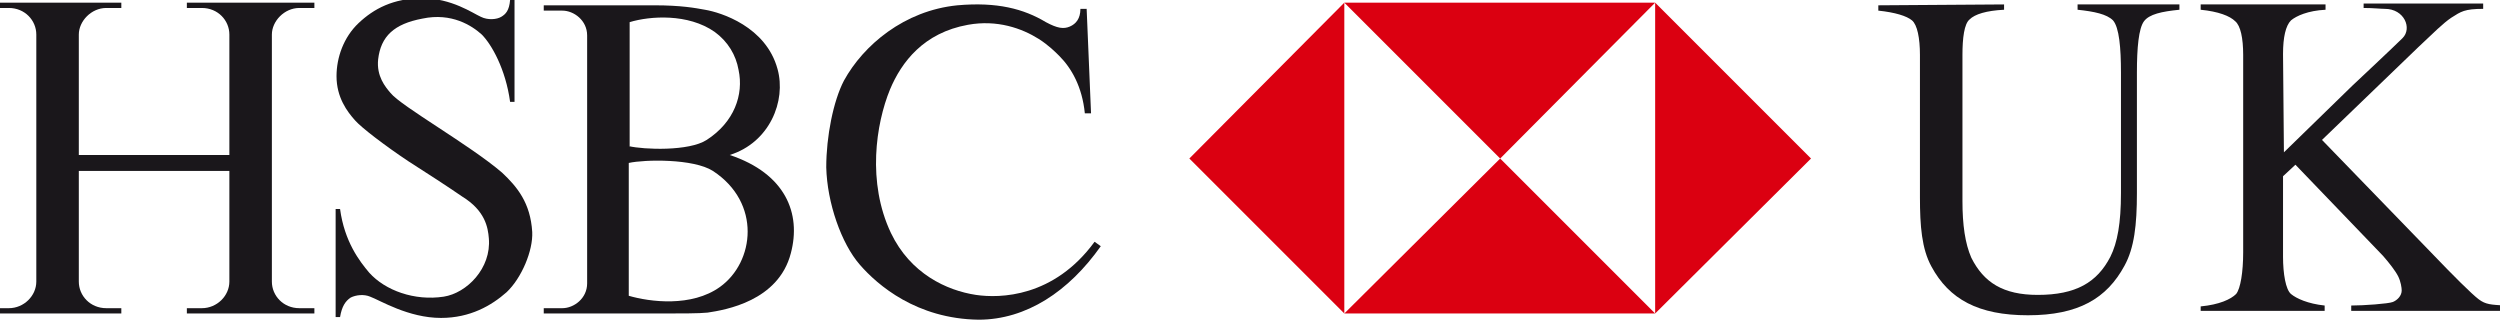
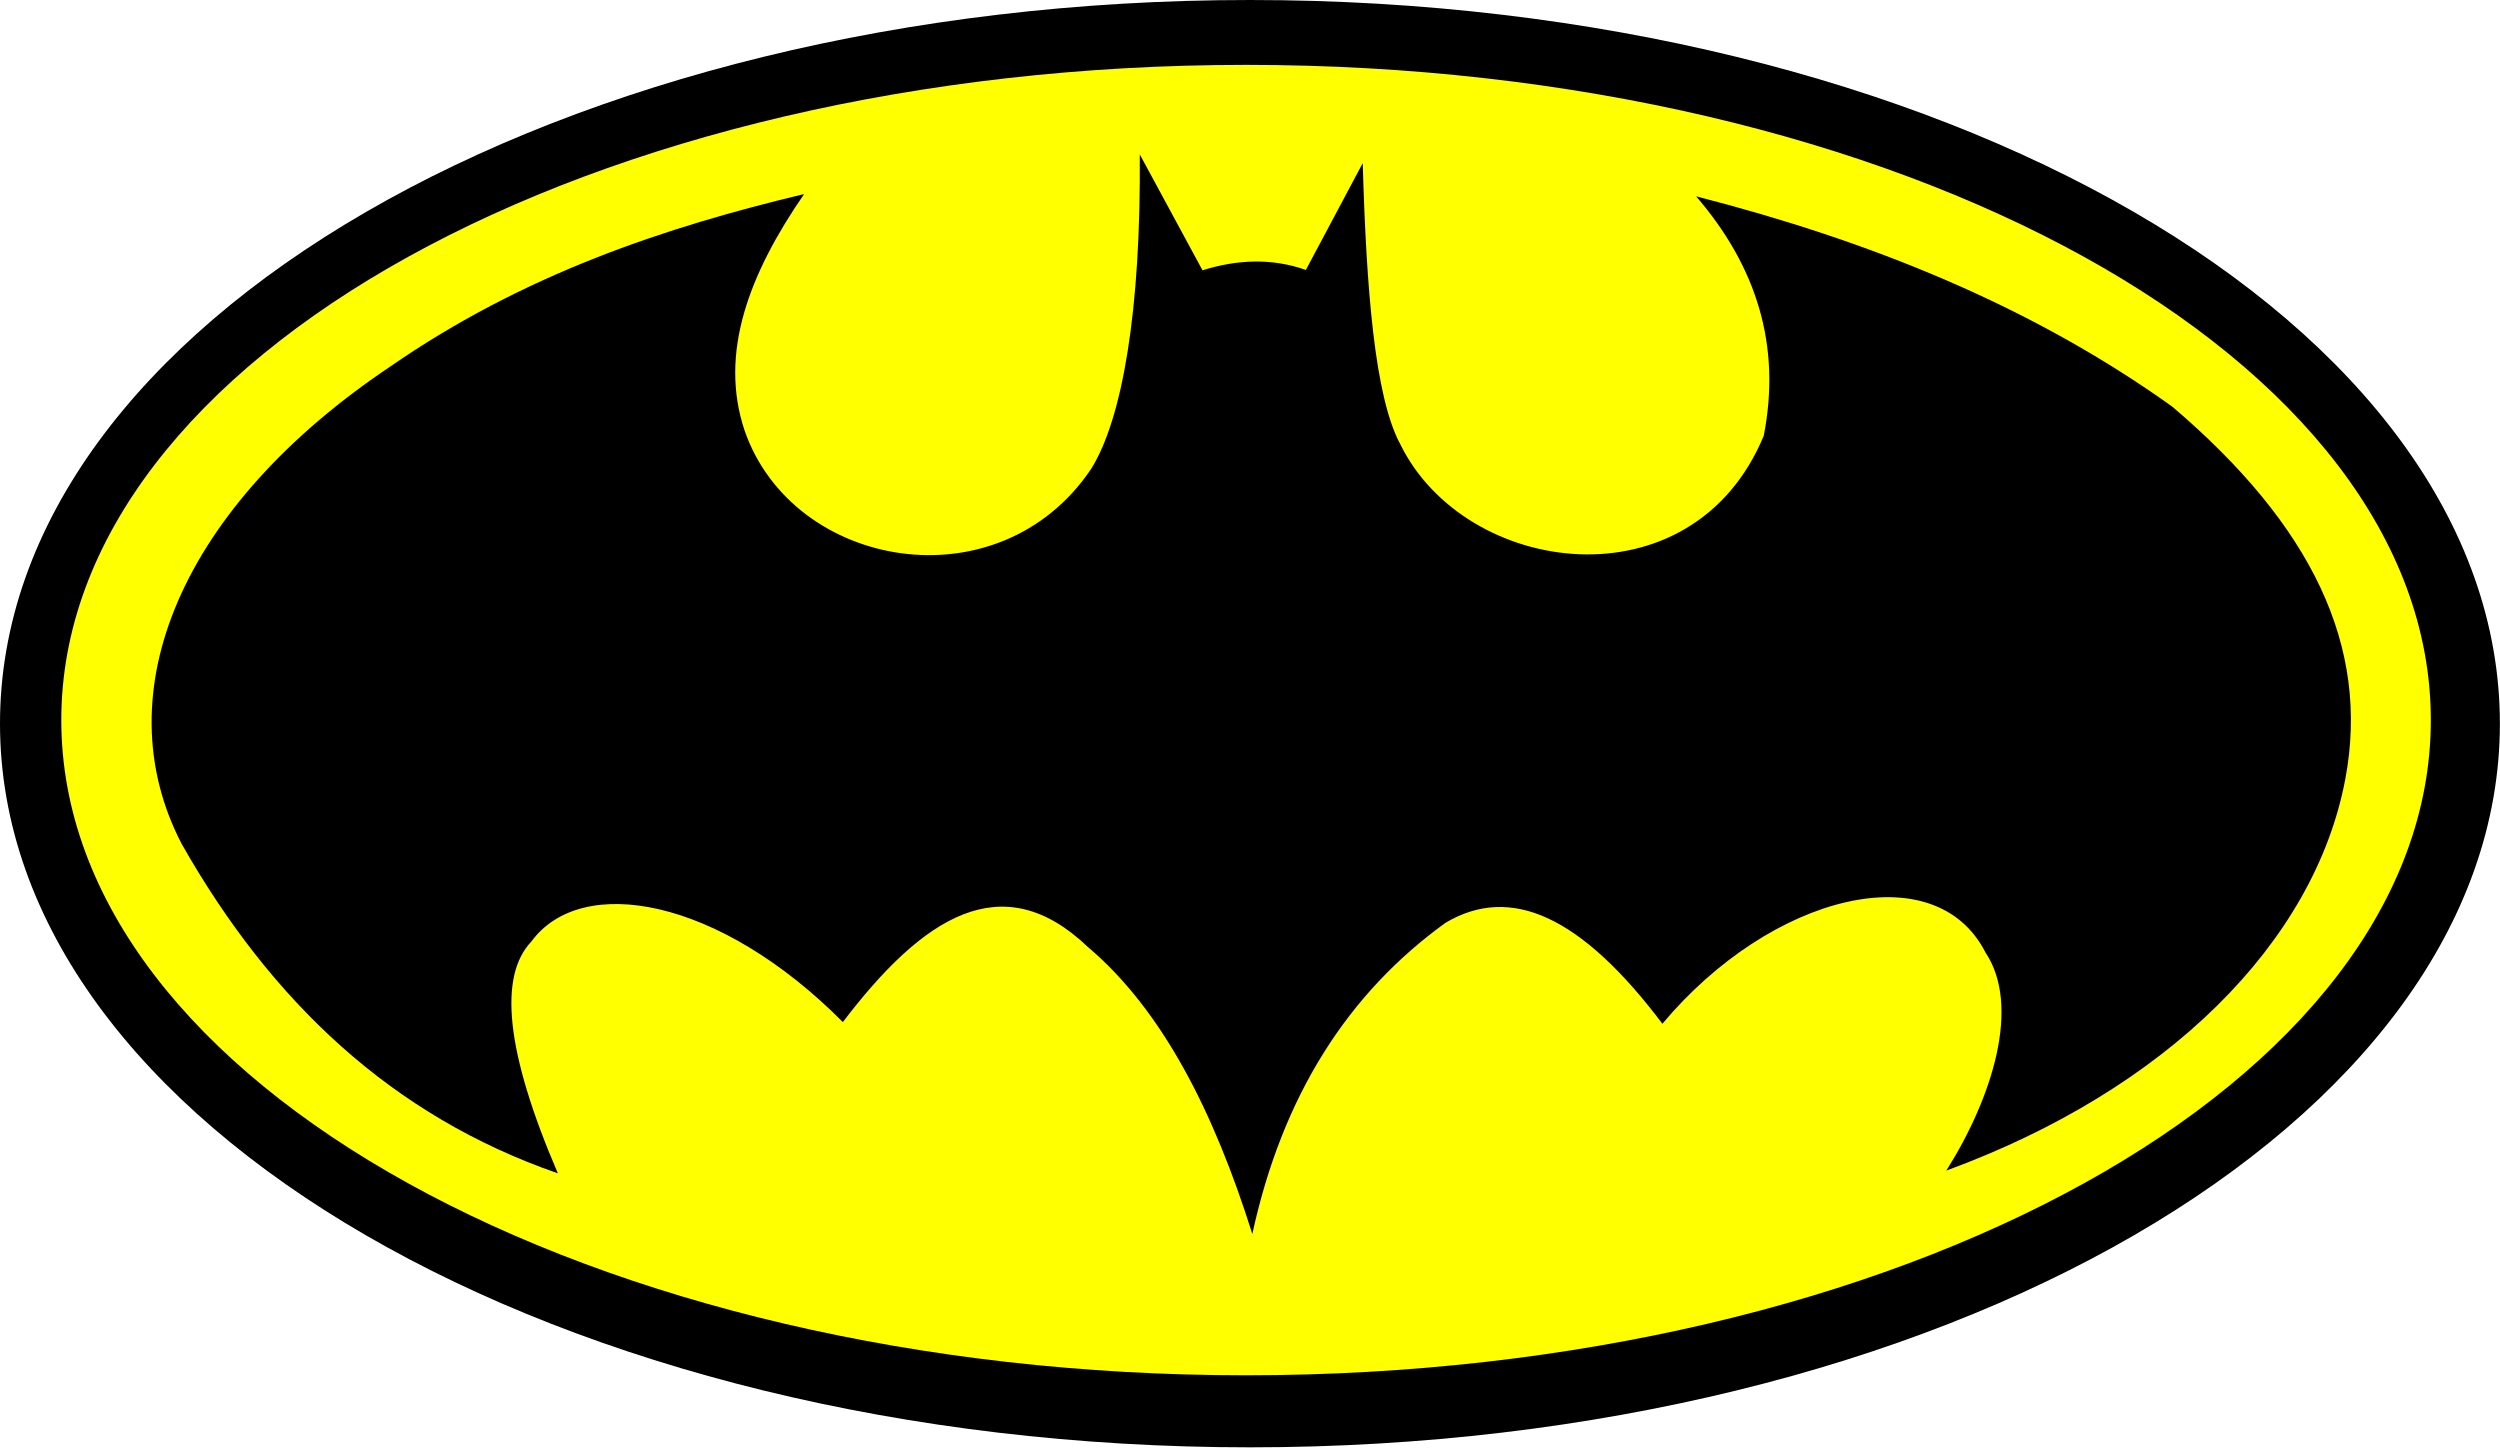
- <svg xmlns="http://www.w3.org/2000/svg" version="1.1" x="0px" y="0px" viewBox="36.3 36 282.3 36.3" xml:space="preserve">
-   <style type="text/css">
- 	.st2{fill-rule:evenodd;clip-rule:evenodd;fill:#1A171B;}
- 	.st3{fill-rule:evenodd;clip-rule:evenodd;fill:#DB0011;}
- 	.st4{fill:#1A171B;}
- </style>
-   <g id="Layer_1">
-     <g>
-       <g>
-         <g>
-           <g>
-             <path class="st2" d="M62.2,55.3c0,0,0,12.5,0,12.5c0,1.6-1.4,3-3.1,3h-1.7v0.6h14.4v-0.6h-1.7c-1.8,0-3.1-1.4-3.1-3V55.1V39.9       c0-1.5,1.4-3,3.1-3h1.7v-0.6H57.4v0.6h1.7c1.8,0,3.1,1.4,3.1,3v13.6h-17V39.9c0-1.5,1.4-3,3.1-3H50v-0.6H35.6v0.6h1.7       c1.8,0,3.1,1.4,3.1,3v15.2v12.7c0,1.6-1.4,3-3.1,3h-1.7v0.6H50v-0.6h-1.7c-1.8,0-3.1-1.4-3.1-3c0,0,0-12.5,0-12.5H62.2z" />
-             <path class="st2" d="M96.4,62.2c0.1,2.1-1.2,5.2-2.9,6.8c-1.7,1.5-4.1,2.9-7.4,2.9c-3.7,0-6.9-2-8-2.4       c-0.7-0.3-1.6-0.2-2.2,0.1c-0.6,0.4-1,1-1.2,2.2h-0.5V59.6h0.5c0.5,3.7,2.2,5.9,3.3,7.2c1.8,2,5.1,3.2,8.4,2.7       c2.6-0.4,5.4-3.2,5.1-6.6c-0.1-1.2-0.4-3.1-3-4.7c-1.6-1.1-3.9-2.6-6.1-4c-2.7-1.8-5.3-3.8-6-4.6c-0.9-1-2.1-2.6-2.1-5       c0-2.1,0.8-4.4,2.5-6c1.7-1.6,3.9-2.8,7.2-2.8c3.3,0,5.7,1.7,6.6,2.1c0.8,0.4,1.8,0.3,2.3,0c0.5-0.3,0.9-0.7,1-1.9h0.5v11.5       h-0.5c-0.5-3.7-2.1-6.5-3.2-7.6c-1.1-1-3.4-2.5-6.7-1.8c-3.2,0.6-4.7,2-5,4.6c-0.2,1.9,0.8,3.1,1.4,3.8c1.2,1.5,9,5.9,12.6,9       C94.7,57.1,96.2,58.9,96.4,62.2z" />
-             <path class="st2" d="M107.3,69.4c2.4,0.7,7.1,1.3,10.3-1c3.9-2.8,4.7-9.5-0.8-13.1c-2.2-1.4-7.7-1.3-9.5-0.9V69.4z M107.3,52.5       c1.7,0.4,6.8,0.6,8.8-0.7c3.1-2,4.2-5.1,3.6-7.9c-0.3-1.7-1.2-3.2-2.7-4.3c-3-2.1-7.3-1.8-9.6-1.1V52.5z M118.7,53.5       c6.3,2.1,8.1,6.6,6.9,11.1c-1.4,5.4-7.4,6.4-9.4,6.7c-0.9,0.1-3.1,0.1-5.4,0.1c-4,0-9,0-13.1,0v-0.6h2.1c1.3,0,2.8-1.1,2.8-2.8       v-28c0-1.7-1.5-2.8-2.8-2.8h-2.1v-0.6h12.5c3,0,4.6,0.3,5.7,0.5c1.8,0.3,6.9,1.9,8.2,6.7C125.1,47.4,123.2,52.1,118.7,53.5z" />
-             <path class="st2" d="M159,36.9l0.5,11.9l-0.7,0c-0.3-3-1.5-5.1-2.9-6.5c-0.4-0.4-1.2-1.2-2.3-1.9c-1.9-1.2-4.7-2.2-8-1.6       c-5,0.9-7.5,4.2-8.8,7.3c-1.6,3.9-2.6,10.5,0.1,16.2c2.2,4.6,6.3,6.5,9.6,7c2.7,0.4,8.8,0.3,13.4-6l0.7,0.5       c-3.6,5.1-8.4,8.3-13.8,8.3c-7-0.1-11.4-3.9-13.4-6.2c-2.1-2.4-3.7-7-3.8-11c0-3.5,0.8-7.5,2-9.8c2.2-4,6.8-7.9,12.8-8.5       c4.5-0.4,7.5,0.4,10,1.9c1.3,0.7,2,0.8,2.7,0.5c0.7-0.3,1.2-0.9,1.2-2H159z" />
-             <polygon class="st3" points="170.6,53.9 188.1,71.4 188.1,36.3      " />
-             <polygon class="st3" points="188.1,71.4 223.2,71.4 205.7,53.9      " />
-             <polygon class="st3" points="205.7,53.9 223.2,36.3 188.1,36.3      " />
-             <polygon class="st3" points="223.2,36.3 223.2,71.4 240.8,53.9      " />
-           </g>
-           <g>
-             <path class="st4" d="M262.6,36.5v0.6c-2,0.1-3.3,0.5-3.9,1.1c-0.6,0.5-0.8,2.1-0.8,4l0,16.5c0,2.7,0.3,4.8,1,6.4       c1.4,2.8,3.6,4.2,7.5,4.2c4.3,0,6.7-1.4,8.2-4.3c0.8-1.6,1.2-3.8,1.2-7.2V44.2c0-2.8-0.2-5.1-0.9-5.9c-0.7-0.7-2.1-1-4-1.2       l0-0.6h11.5l0,0.6c-2,0.2-3.4,0.5-4,1.3c-0.6,0.8-0.8,3-0.8,5.8v13.6c0,3.6-0.3,6.2-1.4,8.2c-2,3.7-5.2,5.6-10.9,5.6       c-5.6,0-8.9-1.8-10.9-5.5c-1.1-2-1.3-4.6-1.3-7.8l0-16.1c0-1.9-0.3-3.4-0.9-3.9c-0.6-0.5-1.9-0.9-3.8-1.1v-0.6L262.6,36.5z" />
-             <path class="st4" d="M284.8,70.6c2.1-0.2,3.4-0.8,4-1.4c0.5-0.6,0.8-2.5,0.8-4.7V42.2c0-1.9-0.3-3.3-0.9-3.8       c-0.6-0.6-1.9-1.1-3.9-1.3l0-0.6h14.1l0,0.6c-2,0.1-3.3,0.7-3.9,1.2c-0.6,0.6-0.9,1.9-0.9,3.8l0.1,11.1       c3.4-3.3,7.7-7.5,7.7-7.5s4.8-4.5,5.7-5.4c1.1-1.1,0.2-3.3-2-3.3c-0.5,0-1.3-0.1-2.4-0.1l0-0.5h13.5l0,0.6       c-2.1,0-2.5,0.3-3.6,1c-0.9,0.6-2,1.7-3.7,3.3l-10.9,10.5L311,64.7c2.3,2.4,4.4,4.5,5.2,5.1c0.8,0.6,1.4,0.6,2.9,0.7v0.6h-17.3       l0-0.6c1.4,0,4.2-0.2,4.7-0.4c0.5-0.2,1-0.7,1-1.3c0-0.3-0.1-1-0.4-1.6c-0.3-0.6-1-1.5-1.7-2.3l-9.9-10.3l-1.4,1.3v9.1       c0,1.9,0.3,3.7,0.9,4.2c0.6,0.5,1.9,1.1,3.8,1.3v0.6h-14V70.6z" />
-           </g>
-         </g>
-       </g>
+ <svg xmlns="http://www.w3.org/2000/svg" xmlns:ns1="http://xml.openoffice.org/svg/export" version="1.2" width="1000" height="578.98" viewBox="0 0 28222.223 16340.102" preserveAspectRatio="xMidYMid" xml:space="preserve" id="svg5288" style="fill-rule:evenodd;stroke-width:28.222;stroke-linejoin:round">
+   <defs class="ClipPathGroup" id="defs5290">
+     <clipPath id="presentation_clip_path_shrink" clipPathUnits="userSpaceOnUse">
+       <rect x="29" y="21" width="29641" height="20958" id="rect5296" />
+     </clipPath>
+   </defs>
+   <defs class="TextShapeIndex" id="defs5298">
+     <g ns1:slide="id1" ns1:id-list="id3 id4 id5" id="g5300" />
+   </defs>
+   <defs class="EmbeddedBulletChars" id="defs5302">
+     <g id="bullet-char-template(57356)" transform="scale(4.8828125e-4,-4.8828125e-4)">
+       <path d="M 580,1141 1163,571 580,0 -4,571 580,1141 Z" id="path5305" />
+     </g>
+     <g id="bullet-char-template(57354)" transform="scale(4.8828125e-4,-4.8828125e-4)">
+       <path d="m 8,1128 1129,0 L 1137,0 8,0 8,1128 Z" id="path5308" />
+     </g>
+     <g id="bullet-char-template(10146)" transform="scale(4.8828125e-4,-4.8828125e-4)">
+       <path d="M 174,0 602,739 174,1481 1456,739 174,0 Z m 1184,739 -1049,607 350,-607 699,0 z" id="path5311" />
+     </g>
+     <g id="bullet-char-template(10132)" transform="scale(4.8828125e-4,-4.8828125e-4)">
+       <path d="M 2015,739 1276,0 717,0 l 543,543 -1086,0 0,393 1086,0 -543,545 557,0 741,-742 z" id="path5314" />
+     </g>
+     <g id="bullet-char-template(10007)" transform="scale(4.8828125e-4,-4.8828125e-4)">
+       <path d="m 0,-2 c -7,16 -16,29 -25,39 l 381,530 c -94,256 -141,385 -141,387 0,25 13,38 40,38 9,0 21,-2 34,-5 21,4 42,12 65,25 l 27,-13 111,-251 280,301 64,-25 24,25 c 21,-10 41,-24 62,-43 C 886,937 835,863 770,784 769,783 710,716 594,584 L 774,223 c 0,-27 -21,-55 -63,-84 l 16,-20 C 717,90 699,76 672,76 641,76 570,178 457,381 L 164,-76 c -22,-34 -53,-51 -92,-51 -42,0 -63,17 -64,51 -7,9 -10,24 -10,44 0,9 1,19 2,30 z" id="path5317" />
+     </g>
+     <g id="bullet-char-template(10004)" transform="scale(4.8828125e-4,-4.8828125e-4)">
+       <path d="M 285,-33 C 182,-33 111,30 74,156 52,228 41,333 41,471 c 0,78 14,145 41,201 34,71 87,106 158,106 53,0 88,-31 106,-94 l 23,-176 c 8,-64 28,-97 59,-98 l 735,706 c 11,11 33,17 66,17 42,0 63,-15 63,-46 l 0,-122 c 0,-36 -10,-64 -30,-84 L 442,47 C 390,-6 338,-33 285,-33 Z" id="path5320" />
+     </g>
+     <g id="bullet-char-template(9679)" transform="scale(4.8828125e-4,-4.8828125e-4)">
+       <path d="M 813,0 C 632,0 489,54 383,161 276,268 223,411 223,592 c 0,181 53,324 160,431 106,107 249,161 430,161 179,0 323,-54 432,-161 108,-107 162,-251 162,-431 0,-180 -54,-324 -162,-431 C 1136,54 992,0 813,0 Z" id="path5323" />
+     </g>
+     <g id="bullet-char-template(8226)" transform="scale(4.8828125e-4,-4.8828125e-4)">
+       <path d="m 346,457 c -73,0 -137,26 -191,78 -54,51 -81,114 -81,188 0,73 27,136 81,188 54,52 118,78 191,78 73,0 134,-26 185,-79 51,-51 77,-114 77,-187 0,-75 -25,-137 -76,-188 -50,-52 -112,-78 -186,-78 z" id="path5326" />
+     </g>
+     <g id="bullet-char-template(8211)" transform="scale(4.8828125e-4,-4.8828125e-4)">
+       <path d="m -4,459 1139,0 0,147 -1139,0 0,-147 z" id="path5329" />
+     </g>
+     <g id="bullet-char-template(61548)" transform="scale(4.8828125e-4,-4.8828125e-4)">
+       <path d="m 173,740 c 0,163 58,303 173,419 116,115 255,173 419,173 163,0 302,-58 418,-173 116,-116 174,-256 174,-419 0,-163 -58,-303 -174,-418 C 1067,206 928,148 765,148 601,148 462,206 346,322 231,437 173,577 173,740 Z" id="path5332" />
+     </g>
+   </defs>
+   <defs class="TextEmbeddedBitmaps" id="defs5334" />
+   <g id="g5336" transform="matrix(1.348861,0,0,1.348861,-5580.239,-3960.258)">
+     <g id="id2" class="Master_Slide">
+       <g id="bg-id2" class="Background" />
+       <g id="bo-id2" class="BackgroundObjects" />
    </g>
  </g>
+   <rect class="BoundingBox" x="1.2267821e-012" y="-0.002" width="28222.223" height="16340.104" id="rect5354" style="fill:none;stroke:none" />
+   <path d="m 14110.437,-0.002 c 7793.72,0 14110.437,3656.762 14110.437,8168.703 0,4513.289 -6316.717,8170.052 -14110.437,8170.052 C 6316.717,16338.753 0,12681.99 0,8168.701 0,3656.761 6316.717,-0.002 14110.437,-0.002 Z" id="path5356" style="fill:#000000;stroke:none" />
+   <rect class="BoundingBox" x="691.966" y="732.429" width="26750.615" height="14794.31" id="rect5361" style="fill:none;stroke:none" />
+   <path d="m 14065.925,732.43 c 7387.712,0 13375.307,3310.105 13375.307,7397.154 0,4084.352 -5987.595,7395.806 -13375.307,7395.806 -7386.364,0 -13373.959,-3311.454 -13373.959,-7395.806 0,-4087.049 5987.595,-7397.154 13373.959,-7397.154 z" id="path5363" style="fill:#ffff00;stroke:none" />
+   <rect class="BoundingBox" x="1711.705" y="1742.726" width="24829.836" height="12189.658" id="rect5368" style="fill:none;stroke:none" />
+   <path d="m 9077.836,2190.548 c -623.174,903.737 -963.087,1796.683 -673.082,2666.699 542.242,1574.121 2873.074,1982.826 3913.046,435.682 352.053,-562.475 563.824,-1789.939 548.987,-3550.203 l 708.152,1308.395 c 393.868,-122.746 782.34,-138.933 1166.765,-4.047 l 642.058,-1205.882 c 40.466,1416.304 134.886,2638.372 423.542,3172.521 732.432,1498.584 3299.315,1847.939 4103.236,-94.42 200.98,-1021.088 -83.629,-1914.034 -763.455,-2703.118 1955.848,501.776 3778.16,1231.51 5375.212,2373.996 1574.121,1339.419 2236.411,2707.165 1953.151,4207.098 -348.007,1842.545 -2012.501,3504.342 -4503.848,4417.521 524.707,-832.248 843.038,-1861.429 442.427,-2461.672 -570.569,-1122.253 -2421.206,-659.593 -3647.321,803.921 -909.133,-1204.533 -1704.961,-1580.865 -2448.183,-1139.788 -1102.02,795.829 -1842.545,1953.151 -2181.109,3513.784 -437.031,-1390.676 -1019.739,-2531.813 -1856.033,-3239.965 -968.482,-926.667 -1865.475,-337.215 -2766.514,847.085 -1401.467,-1409.56 -2949.959,-1680.681 -3516.481,-909.132 -368.239,388.472 -296.749,1230.161 299.447,2616.79 -1873.568,-648.802 -3237.267,-1939.662 -4246.215,-3717.461 -892.946,-1714.403 0,-3814.58 2355.112,-5391.398 C 5914.756,3092.937 7518.552,2562.834 9077.836,2190.548 Z" id="path5370" style="fill:#000000;stroke:none" />
</svg>
